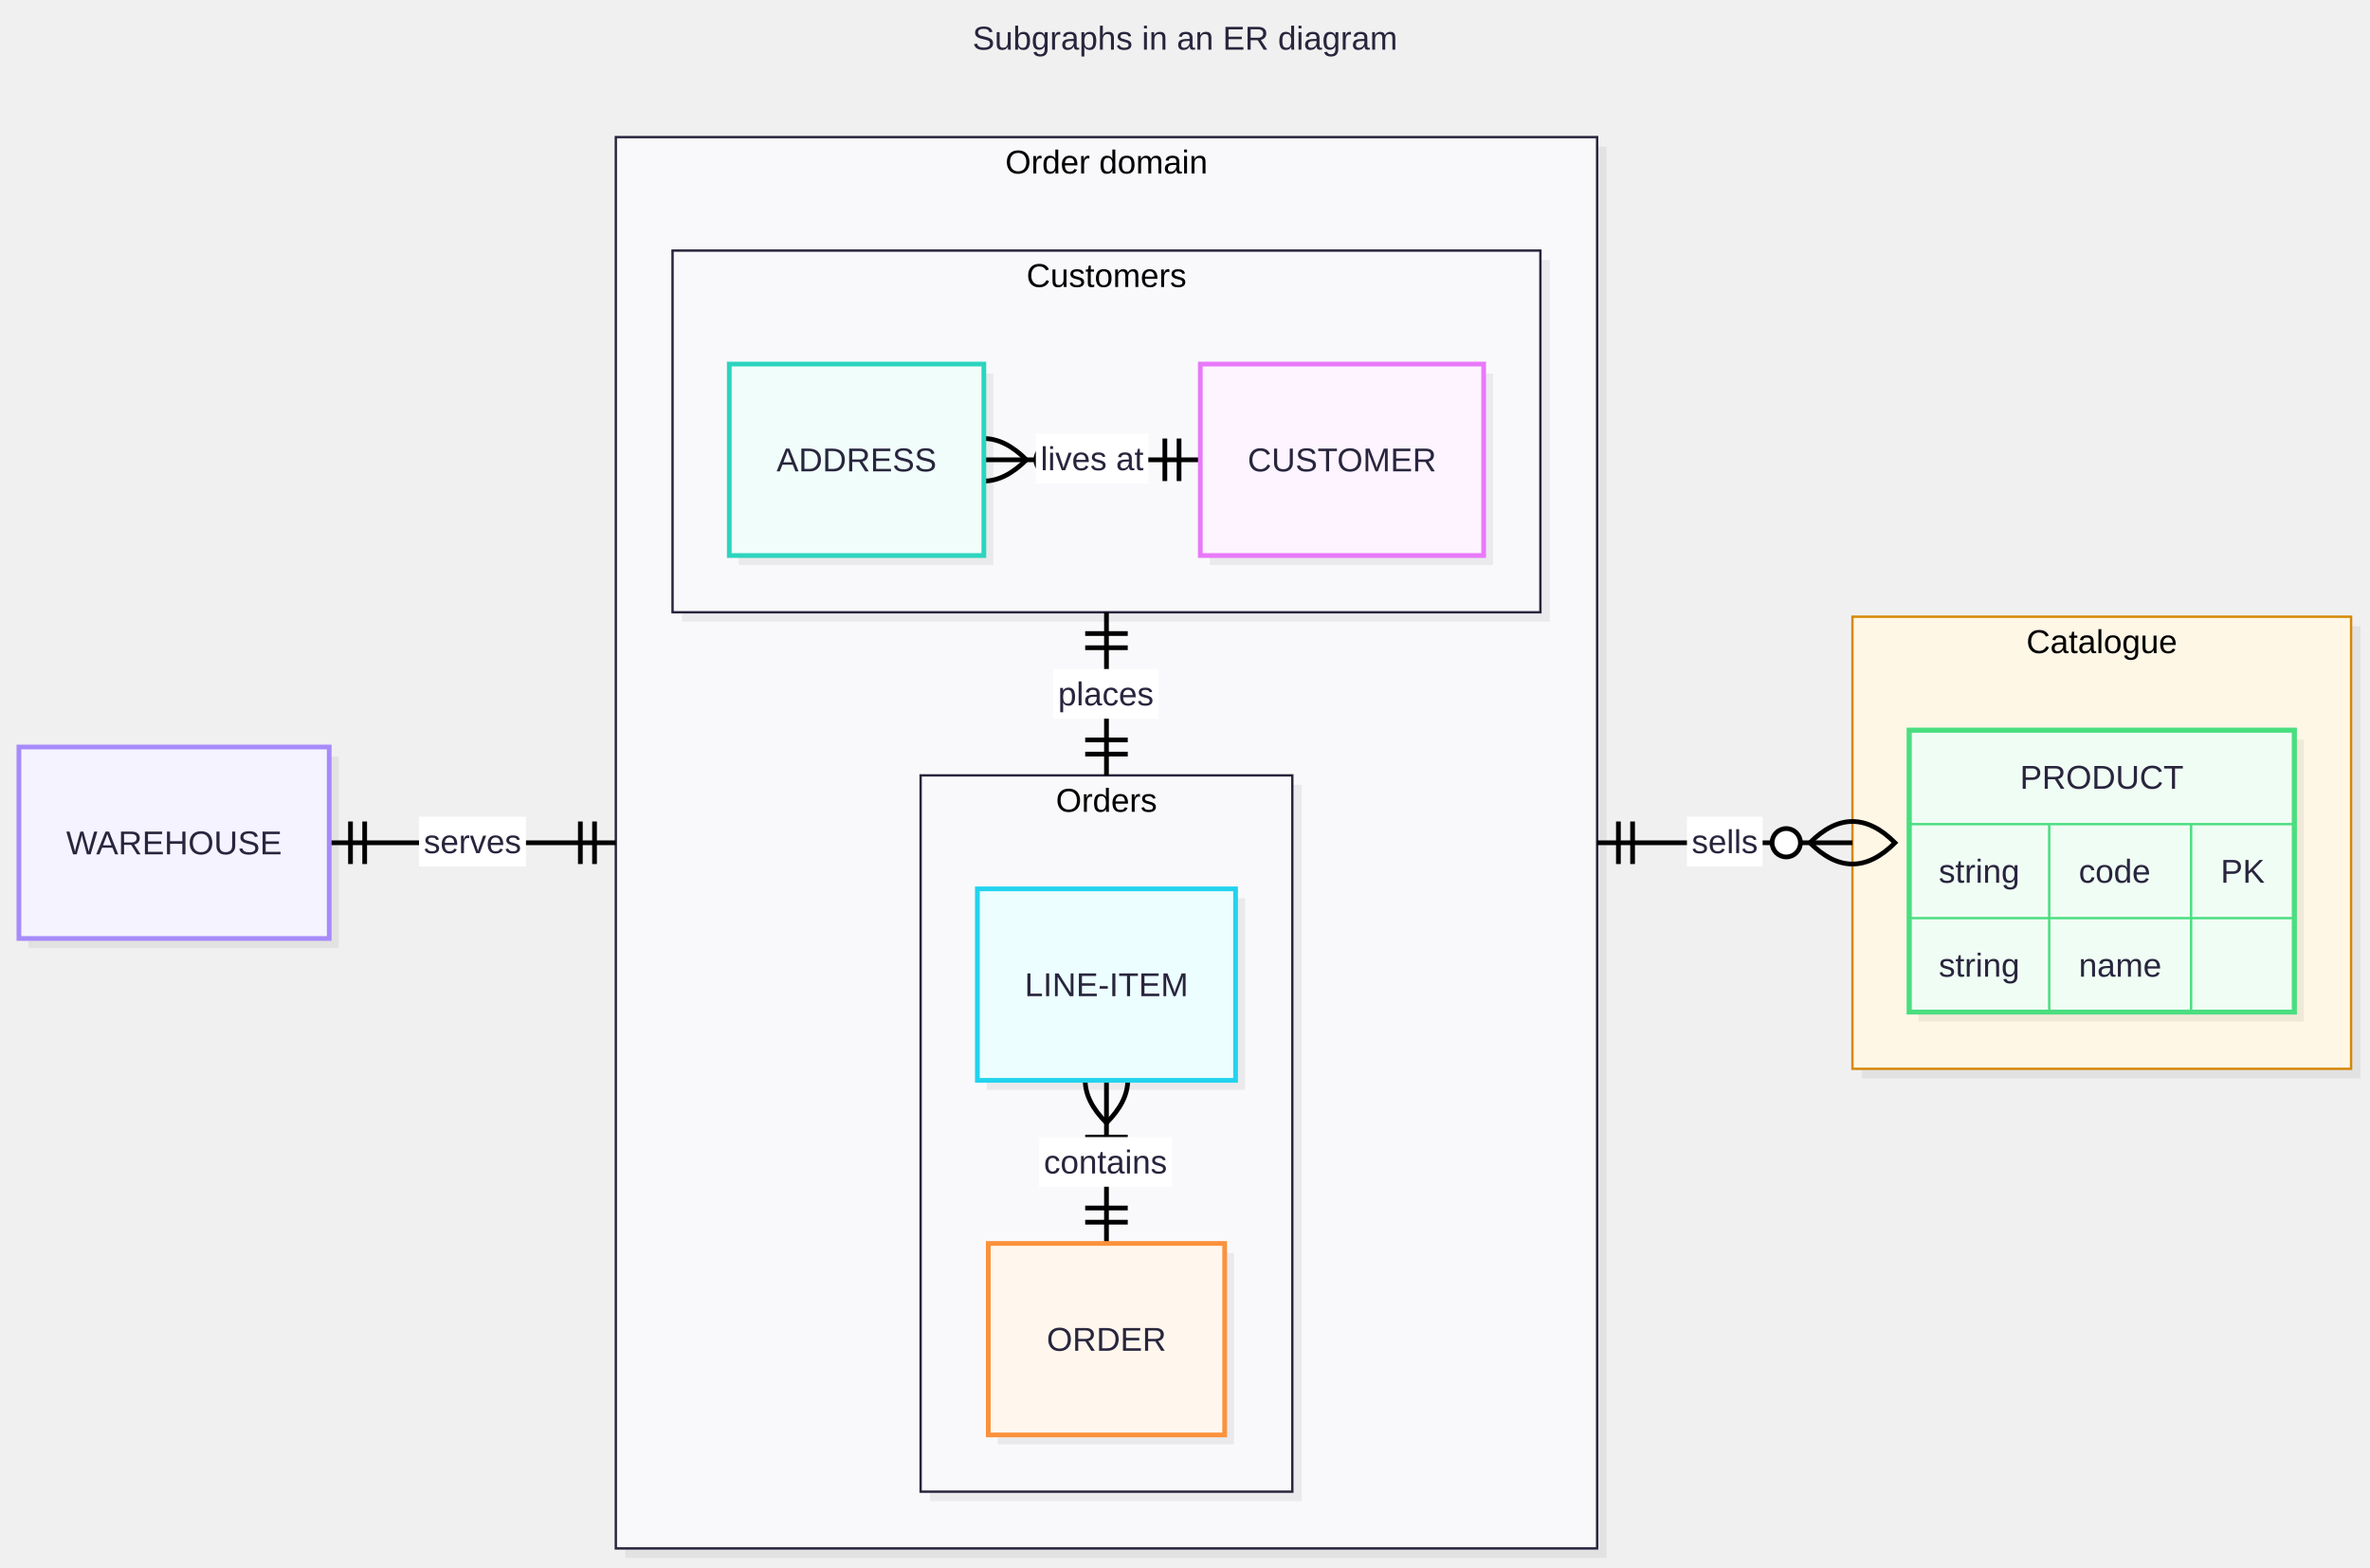
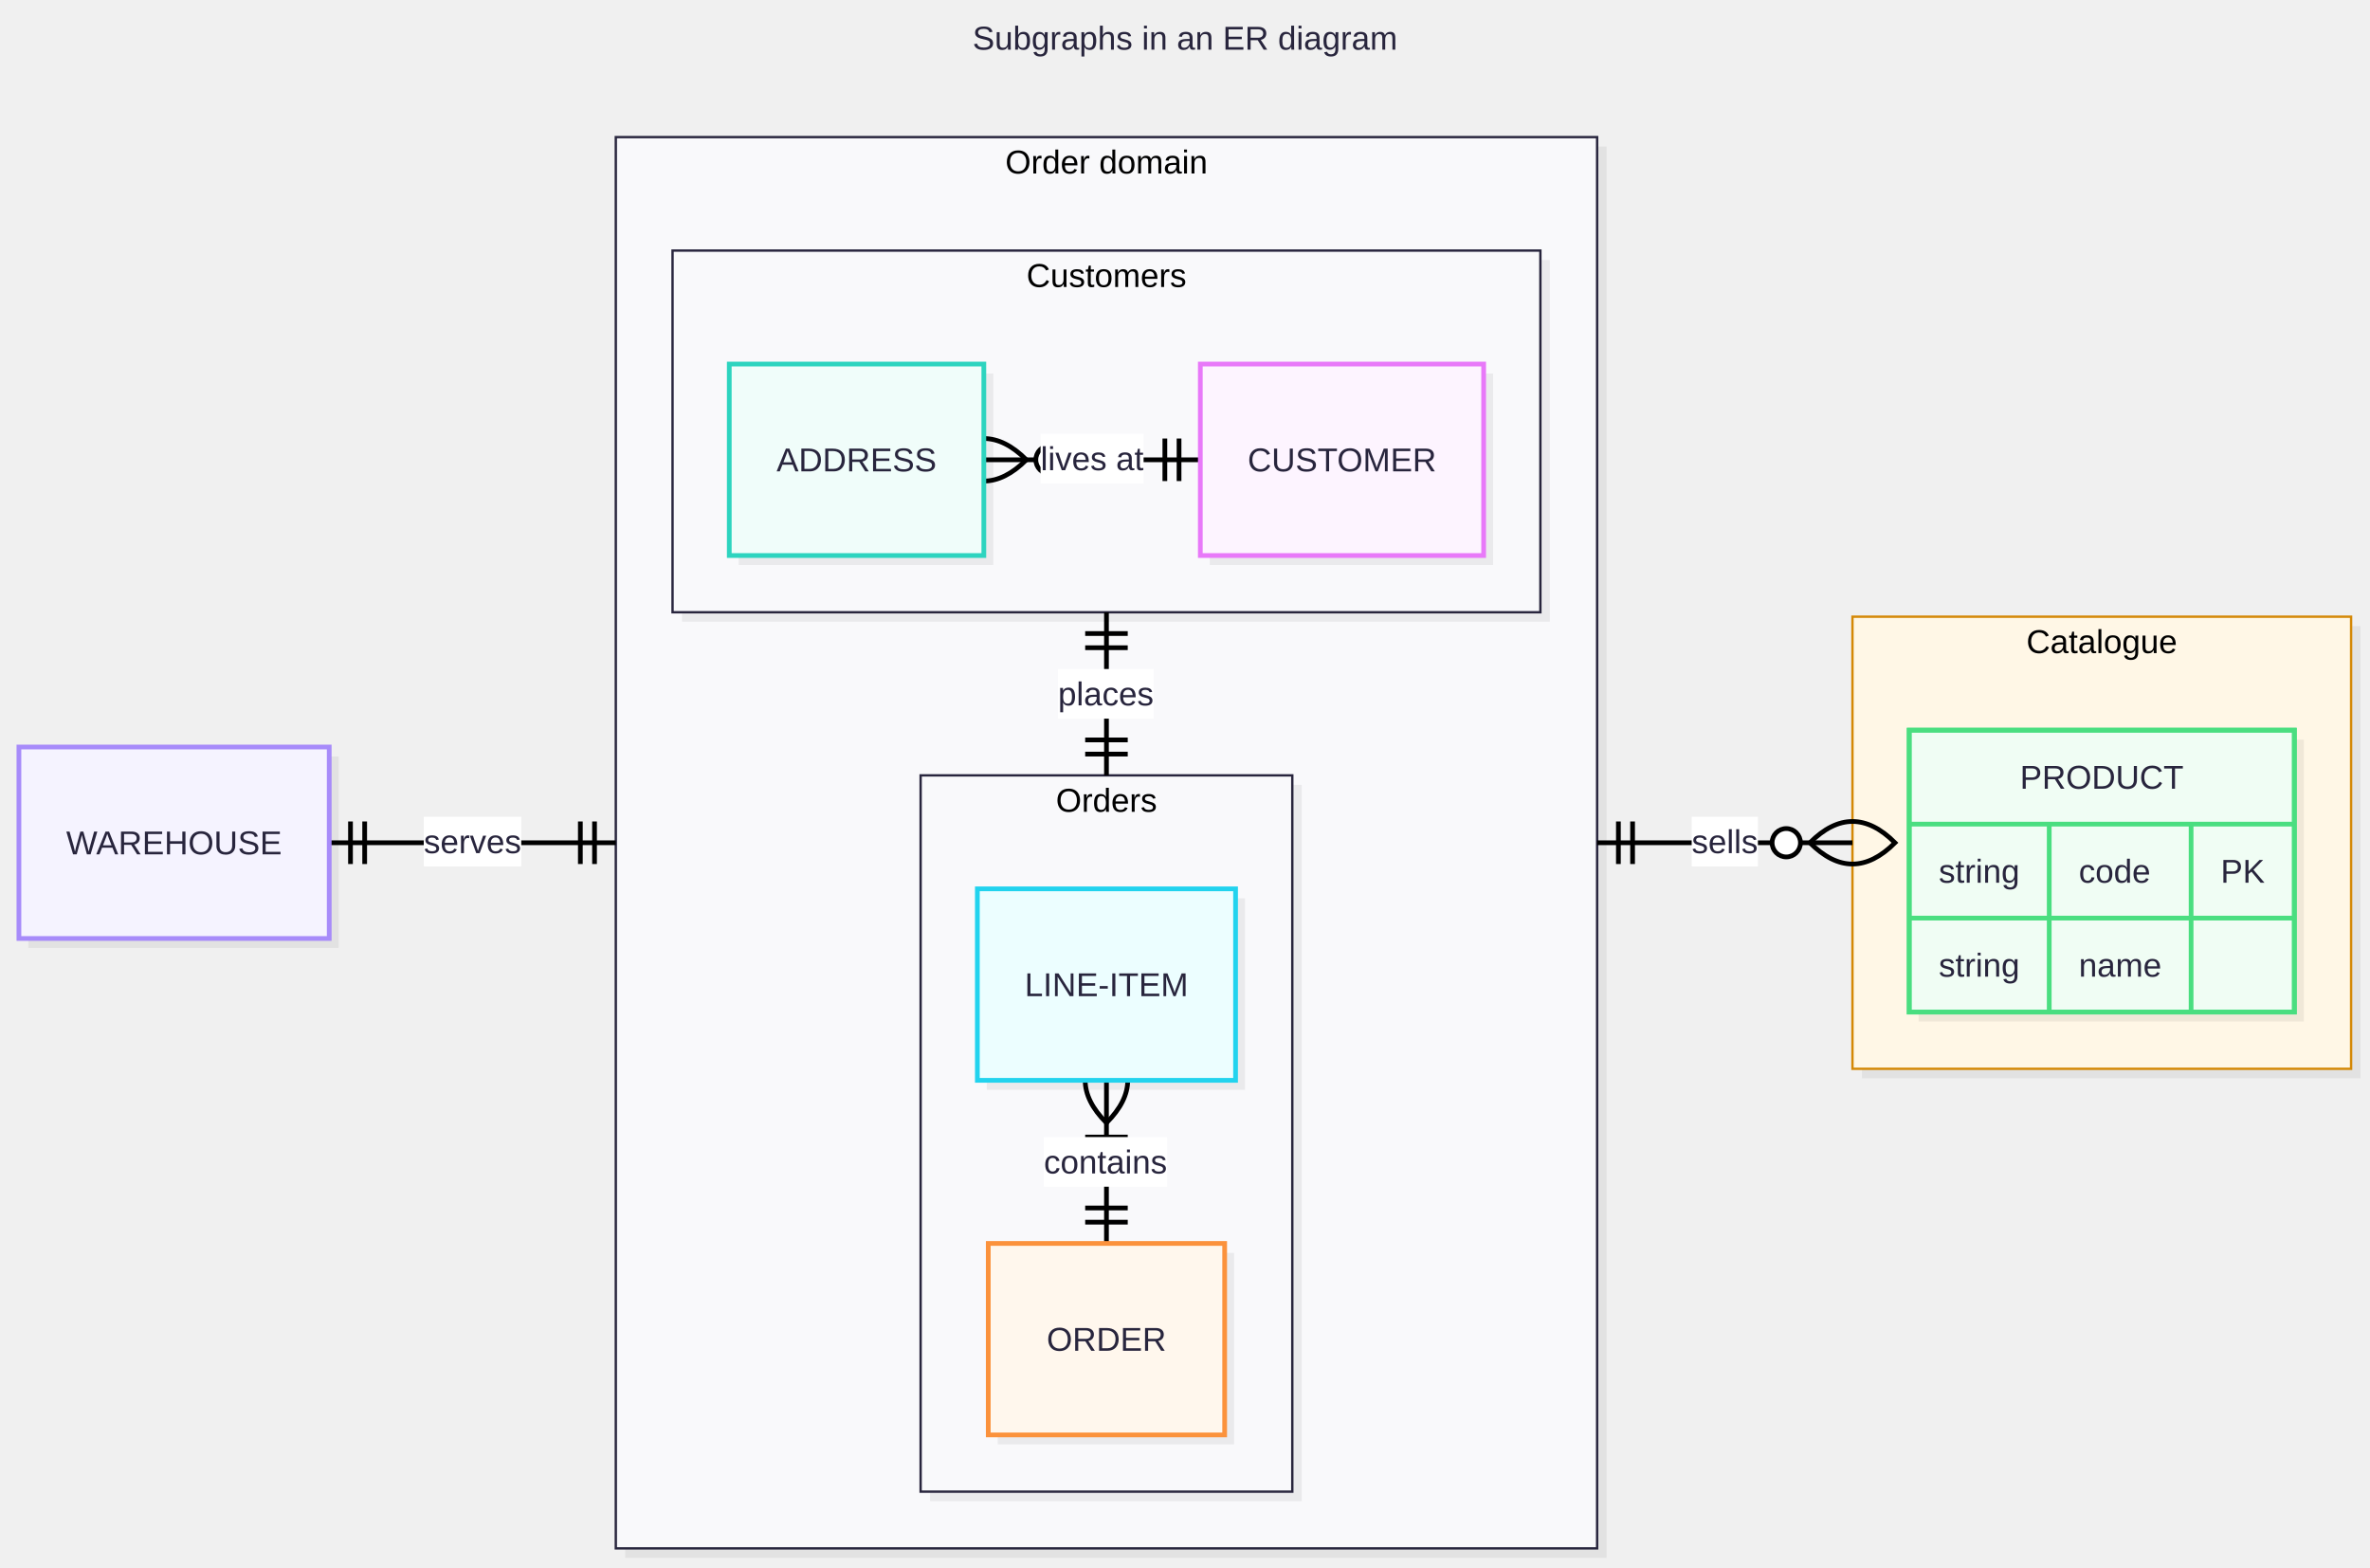
- <svg xmlns="http://www.w3.org/2000/svg" id="my-svg" width="100%" class="erDiagram" style="max-width: 1002.551px; background-color: white;" viewBox="-8 -58 1002.551 663" role="graphics-document document" aria-roledescription="er">
+ <svg xmlns="http://www.w3.org/2000/svg" id="my-svg" width="100%" class="erDiagram" style="max-width: 1002.565px; background-color: white;" viewBox="-8 -58 1002.565 663" role="graphics-document document" aria-roledescription="er">
  <style>#my-svg{font-family:"Recursive Variable", arial, sans-serif;font-size:16px;}#my-svg text{font-family:"Recursive Variable", arial, sans-serif;}</style>
  <g>
    <g class="clusters">
      <g id="cluster-TOP" class="cluster">
-         <rect class="drop-shadow" x="256.501" y="4" width="415.112" height="597" fill="#000000" stroke="none" opacity="0.06" />
-         <rect x="252.501" y="0" width="415.112" height="597" fill="#F9F9FB" stroke="#28253D" stroke-width="1" />
-         <text class="cluster-label" x="460.057" y="15.4" text-anchor="middle" font-size="14" fill="#000000">Order domain</text>
+         <rect class="drop-shadow" x="256.501" y="4" width="415.118" height="597" fill="#000000" stroke="none" opacity="0.06" />
+         <rect x="252.501" y="0" width="415.118" height="597" fill="#F9F9FB" stroke="#28253D" stroke-width="1" />
+         <text class="cluster-label" x="460.06" y="15.4" text-anchor="middle" font-size="14" fill="#000000">Order domain</text>
      </g>
      <g id="cluster-Catalogue" class="cluster">
-         <rect class="drop-shadow" x="779.62" y="206.875" width="210.931" height="191.25" fill="#000000" stroke="none" opacity="0.06" />
-         <rect x="775.62" y="202.875" width="210.931" height="191.25" fill="#fff7e6" stroke="#d48806" stroke-width="1" />
-         <text class="cluster-label" x="881.085" y="218.275" text-anchor="middle" font-size="14" fill="#000000">Catalogue</text>
+         <rect class="drop-shadow" x="779.635" y="206.875" width="210.931" height="191.25" fill="#000000" stroke="none" opacity="0.06" />
+         <rect x="775.635" y="202.875" width="210.931" height="191.25" fill="#fff7e6" stroke="#d48806" stroke-width="1" />
+         <text class="cluster-label" x="881.1" y="218.275" text-anchor="middle" font-size="14" fill="#000000">Catalogue</text>
      </g>
      <g id="cluster-B1" class="cluster">
-         <rect class="drop-shadow" x="280.501" y="52" width="367.112" height="153" fill="#000000" stroke="none" opacity="0.06" />
-         <rect x="276.501" y="48" width="367.112" height="153" fill="#F9F9FB" stroke="#28253D" stroke-width="1" />
-         <text class="cluster-label" x="460.057" y="63.4" text-anchor="middle" font-size="14" fill="#000000">Customers</text>
+         <rect class="drop-shadow" x="280.501" y="52" width="367.118" height="153" fill="#000000" stroke="none" opacity="0.06" />
+         <rect x="276.501" y="48" width="367.118" height="153" fill="#F9F9FB" stroke="#28253D" stroke-width="1" />
+         <text class="cluster-label" x="460.06" y="63.4" text-anchor="middle" font-size="14" fill="#000000">Customers</text>
      </g>
      <g id="cluster-B2" class="cluster">
-         <rect class="drop-shadow" x="385.443" y="274" width="157.228" height="303" fill="#000000" stroke="none" opacity="0.06" />
-         <rect x="381.443" y="270" width="157.228" height="303" fill="#F9F9FB" stroke="#28253D" stroke-width="1" />
-         <text class="cluster-label" x="460.057" y="285.4" text-anchor="middle" font-size="14" fill="#000000">Orders</text>
+         <rect class="drop-shadow" x="385.446" y="274" width="157.228" height="303" fill="#000000" stroke="none" opacity="0.06" />
+         <rect x="381.446" y="270" width="157.228" height="303" fill="#F9F9FB" stroke="#28253D" stroke-width="1" />
+         <text class="cluster-label" x="460.06" y="285.4" text-anchor="middle" font-size="14" fill="#000000">Orders</text>
      </g>
    </g>
    <g class="edgePaths">
      <g id="L-CUSTOMER-ADDRESS-0" class="edgePath">
-         <path class="flowchart-link LS-CUSTOMER LE-ADDRESS" d="M499.756,136.5L408.184,136.5" fill="none" stroke="#000000" stroke-width="2" />
+         <path class="flowchart-link LS-CUSTOMER LE-ADDRESS" d="M499.762,136.5L408.184,136.5" fill="none" stroke="#000000" stroke-width="2" />
        <circle class="marker" cx="436.184" cy="136.5" r="6" fill="#ffffff" stroke="#000000" stroke-width="2" />
        <path class="marker" d="M426.184,136.5C414.184,148.5,402.184,148.5,390.184,136.5C402.184,124.5,414.184,124.5,426.184,136.5" fill="none" stroke="#000000" stroke-width="2" />
-         <path class="marker" d="M490.756,145.5L490.756,127.5M484.756,145.5L484.756,127.5" fill="none" stroke="#000000" stroke-width="2" />
+         <path class="marker" d="M490.762,145.5L490.762,127.5M484.762,145.5L484.762,127.5" fill="none" stroke="#000000" stroke-width="2" />
      </g>
      <g id="L-ORDER-LINE-ITEM-1" class="edgePath">
-         <path class="flowchart-link LS-ORDER LE-LINE-ITEM" d="M460.057,468L460.057,399" fill="none" stroke="#000000" stroke-width="2" />
-         <path class="marker" d="M451.057,423L469.057,423" fill="none" stroke="#000000" stroke-width="2" />
-         <path class="marker" d="M460.057,417C448.057,405,448.057,393,460.057,381C472.057,393,472.057,405,460.057,417" fill="none" stroke="#000000" stroke-width="2" />
-         <path class="marker" d="M451.057,459L469.057,459M451.057,453L469.057,453" fill="none" stroke="#000000" stroke-width="2" />
+         <path class="flowchart-link LS-ORDER LE-LINE-ITEM" d="M460.06,468L460.06,399" fill="none" stroke="#000000" stroke-width="2" />
+         <path class="marker" d="M451.06,423L469.06,423" fill="none" stroke="#000000" stroke-width="2" />
+         <path class="marker" d="M460.06,417C448.06,405,448.06,393,460.06,381C472.06,393,472.06,405,460.06,417" fill="none" stroke="#000000" stroke-width="2" />
+         <path class="marker" d="M451.06,459L469.06,459M451.06,453L469.06,453" fill="none" stroke="#000000" stroke-width="2" />
      </g>
      <g id="L-WAREHOUSE-TOP-2" class="edgePath">
        <path class="flowchart-link LS-WAREHOUSE LE-TOP" d="M131.267,298.5L252.501,298.5" fill="none" stroke="#000000" stroke-width="2" />
        <path class="marker" d="M237.501,289.5L237.501,307.5M243.501,289.5L243.501,307.5" fill="none" stroke="#000000" stroke-width="2" />
        <path class="marker" d="M140.267,289.5L140.267,307.5M146.267,289.5L146.267,307.5" fill="none" stroke="#000000" stroke-width="2" />
      </g>
      <g id="L-TOP-Catalogue-3" class="edgePath">
-         <path class="flowchart-link LS-TOP LE-Catalogue" d="M667.613,298.5L775.62,298.5" fill="none" stroke="#000000" stroke-width="2" />
-         <circle class="marker" cx="747.62" cy="298.5" r="6" fill="#ffffff" stroke="#000000" stroke-width="2" />
-         <path class="marker" d="M757.62,298.5C769.62,286.5,781.62,286.5,793.62,298.5C781.62,310.5,769.62,310.5,757.62,298.5" fill="none" stroke="#000000" stroke-width="2" />
-         <path class="marker" d="M676.613,289.5L676.613,307.5M682.613,289.5L682.613,307.5" fill="none" stroke="#000000" stroke-width="2" />
+         <path class="flowchart-link LS-TOP LE-Catalogue" d="M667.619,298.5L775.635,298.5" fill="none" stroke="#000000" stroke-width="2" />
+         <circle class="marker" cx="747.635" cy="298.5" r="6" fill="#ffffff" stroke="#000000" stroke-width="2" />
+         <path class="marker" d="M757.635,298.5C769.635,286.5,781.635,286.5,793.635,298.5C781.635,310.5,769.635,310.5,757.635,298.5" fill="none" stroke="#000000" stroke-width="2" />
+         <path class="marker" d="M676.619,289.5L676.619,307.5M682.619,289.5L682.619,307.5" fill="none" stroke="#000000" stroke-width="2" />
      </g>
      <g id="L-B1-B2-4" class="edgePath">
-         <path class="flowchart-link LS-B1 LE-B2" d="M460.057,201L460.057,270" fill="none" stroke="#000000" stroke-width="2" />
-         <path class="marker" d="M469.057,255L451.057,255M469.057,261L451.057,261" fill="none" stroke="#000000" stroke-width="2" />
-         <path class="marker" d="M469.057,210L451.057,210M469.057,216L451.057,216" fill="none" stroke="#000000" stroke-width="2" />
+         <path class="flowchart-link LS-B1 LE-B2" d="M460.06,201L460.06,270" fill="none" stroke="#000000" stroke-width="2" />
+         <path class="marker" d="M469.06,255L451.06,255M469.06,261L451.06,261" fill="none" stroke="#000000" stroke-width="2" />
+         <path class="marker" d="M469.06,210L451.06,210M469.06,216L451.06,216" fill="none" stroke="#000000" stroke-width="2" />
      </g>
    </g>
    <g class="edgeLabels">
      <g class="edgeLabel">
-         <rect x="430.184" y="125.5" width="47.572" height="21" fill="#FFFFFF" stroke="none" />
-         <text x="453.97" y="140.9" text-anchor="middle" font-size="14" fill="#28253D">lives at</text>
+         <rect x="432.184" y="125.5" width="43.578" height="21" fill="#FFFFFF" stroke="none" />
+         <text x="453.973" y="140.9" text-anchor="middle" font-size="14" fill="#28253D">lives at</text>
      </g>
      <g class="edgeLabel">
-         <rect x="431.557" y="423" width="56.145" height="21" fill="#FFFFFF" stroke="none" />
-         <text x="459.629" y="438.4" text-anchor="middle" font-size="14" fill="#28253D">contains</text>
+         <rect x="433.56" y="423" width="52.156" height="21" fill="#FFFFFF" stroke="none" />
+         <text x="459.638" y="438.4" text-anchor="middle" font-size="14" fill="#28253D">contains</text>
      </g>
      <g class="edgeLabel">
-         <rect x="169.267" y="287.5" width="45.234" height="21" fill="#FFFFFF" stroke="none" />
+         <rect x="171.267" y="287.5" width="41.234" height="21" fill="#FFFFFF" stroke="none" />
        <text x="191.884" y="302.9" text-anchor="middle" font-size="14" fill="#28253D">serves</text>
      </g>
      <g class="edgeLabel">
-         <rect x="705.613" y="287.5" width="32.007" height="21" fill="#FFFFFF" stroke="none" />
-         <text x="721.617" y="302.9" text-anchor="middle" font-size="14" fill="#28253D">sells</text>
+         <rect x="707.619" y="287.5" width="28.016" height="21" fill="#FFFFFF" stroke="none" />
+         <text x="721.627" y="302.9" text-anchor="middle" font-size="14" fill="#28253D">sells</text>
      </g>
      <g class="edgeLabel">
-         <rect x="437.557" y="225" width="44.469" height="21" fill="#FFFFFF" stroke="none" />
-         <text x="459.792" y="240.4" text-anchor="middle" font-size="14" fill="#28253D">places</text>
+         <rect x="439.56" y="225" width="40.469" height="21" fill="#FFFFFF" stroke="none" />
+         <text x="459.794" y="240.4" text-anchor="middle" font-size="14" fill="#28253D">places</text>
      </g>
    </g>
    <g class="nodes">
      <g id="entity-CUSTOMER-0" class="node default">
-         <rect class="drop-shadow" x="503.756" y="100" width="119.857" height="81" fill="#000000" stroke="none" opacity="0.06" />
-         <rect class="basic label-container" x="499.756" y="96" width="119.857" height="81" fill="#FDF4FF" stroke="#E879F9" stroke-width="2" />
-         <text class="nodeLabel" x="559.685" y="141.4" text-anchor="middle" font-size="14" fill="#28253D">CUSTOMER</text>
+         <rect class="drop-shadow" x="503.762" y="100" width="119.857" height="81" fill="#000000" stroke="none" opacity="0.06" />
+         <rect class="basic label-container" x="499.762" y="96" width="119.857" height="81" fill="#FDF4FF" stroke="#E879F9" stroke-width="2" />
+         <text class="nodeLabel" x="559.69" y="141.4" text-anchor="middle" font-size="14" fill="#28253D">CUSTOMER</text>
      </g>
      <g id="entity-ADDRESS-1" class="node default">
        <rect class="drop-shadow" x="304.501" y="100" width="107.683" height="81" fill="#000000" stroke="none" opacity="0.06" />
        <rect class="basic label-container" x="300.501" y="96" width="107.683" height="81" fill="#F0FDFA" stroke="#2DD4BF" stroke-width="2" />
        <text class="nodeLabel" x="354.342" y="141.4" text-anchor="middle" font-size="14" fill="#28253D">ADDRESS</text>
      </g>
      <g id="entity-ORDER-2" class="node default">
-         <rect class="drop-shadow" x="414.057" y="472" width="100" height="81" fill="#000000" stroke="none" opacity="0.06" />
-         <rect class="basic label-container" x="410.057" y="468" width="100" height="81" fill="#FFF7ED" stroke="#FB923C" stroke-width="2" />
-         <text class="nodeLabel" x="460.057" y="513.4" text-anchor="middle" font-size="14" fill="#28253D">ORDER</text>
+         <rect class="drop-shadow" x="414.06" y="472" width="100" height="81" fill="#000000" stroke="none" opacity="0.06" />
+         <rect class="basic label-container" x="410.06" y="468" width="100" height="81" fill="#FFF7ED" stroke="#FB923C" stroke-width="2" />
+         <text class="nodeLabel" x="460.06" y="513.4" text-anchor="middle" font-size="14" fill="#28253D">ORDER</text>
      </g>
      <g id="entity-LINE-ITEM-3" class="node default">
-         <rect class="drop-shadow" x="409.443" y="322" width="109.228" height="81" fill="#000000" stroke="none" opacity="0.06" />
-         <rect class="basic label-container" x="405.443" y="318" width="109.228" height="81" fill="#ECFEFF" stroke="#22D3EE" stroke-width="2" />
-         <text class="nodeLabel" x="460.057" y="363.4" text-anchor="middle" font-size="14" fill="#28253D">LINE-ITEM</text>
+         <rect class="drop-shadow" x="409.446" y="322" width="109.228" height="81" fill="#000000" stroke="none" opacity="0.06" />
+         <rect class="basic label-container" x="405.446" y="318" width="109.228" height="81" fill="#ECFEFF" stroke="#22D3EE" stroke-width="2" />
+         <text class="nodeLabel" x="460.06" y="363.4" text-anchor="middle" font-size="14" fill="#28253D">LINE-ITEM</text>
      </g>
      <g id="entity-PRODUCT-4" class="node default">
-         <rect class="drop-shadow" x="803.62" y="254.875" width="162.931" height="119.25" fill="#000000" stroke="none" opacity="0.06" />
-         <rect class="basic label-container" x="799.62" y="250.875" width="162.931" height="119.25" fill="#F0FDF4" stroke="#4ADE80" stroke-width="2" />
-         <text class="nodeLabel" x="881.085" y="275.65" text-anchor="middle" font-size="14" fill="#28253D">PRODUCT</text>
-         <path d="M799.62,290.625L962.551,290.625" fill="none" stroke="#4ADE80" stroke-width="1" />
-         <text class="label" x="812.12" y="315.4" text-anchor="start" font-size="14" fill="#28253D">string</text>
-         <text class="label" x="871.354" y="315.4" text-anchor="start" font-size="14" fill="#28253D">code</text>
-         <text class="label" x="931.375" y="315.4" text-anchor="start" font-size="14" fill="#28253D">PK</text>
-         <path d="M799.62,330.375L962.551,330.375" fill="none" stroke="#4ADE80" stroke-width="1" />
-         <text class="label" x="812.12" y="355.15" text-anchor="start" font-size="14" fill="#28253D">string</text>
-         <text class="label" x="871.354" y="355.15" text-anchor="start" font-size="14" fill="#28253D">name</text>
-         <path d="M858.854,290.625L858.854,370.125" fill="none" stroke="#4ADE80" stroke-width="1" />
-         <path d="M918.875,290.625L918.875,370.125" fill="none" stroke="#4ADE80" stroke-width="1" />
-         <rect x="799.62" y="250.875" width="162.931" height="119.25" fill="none" stroke="#4ADE80" stroke-width="2" />
+         <rect class="drop-shadow" x="803.635" y="254.875" width="162.931" height="119.25" fill="#000000" stroke="none" opacity="0.06" />
+         <rect class="basic label-container" x="799.635" y="250.875" width="162.931" height="119.25" fill="#F0FDF4" stroke="#4ADE80" stroke-width="2" />
+         <text class="nodeLabel" x="881.1" y="275.65" text-anchor="middle" font-size="14" fill="#28253D">PRODUCT</text>
+         <path d="M799.635,290.625L962.565,290.625" fill="none" stroke="#4ADE80" stroke-width="2" />
+         <text class="label" x="812.135" y="315.4" text-anchor="start" font-size="14" fill="#28253D">string</text>
+         <text class="label" x="871.369" y="315.4" text-anchor="start" font-size="14" fill="#28253D">code</text>
+         <text class="label" x="931.39" y="315.4" text-anchor="start" font-size="14" fill="#28253D">PK</text>
+         <path d="M799.635,330.375L962.565,330.375" fill="none" stroke="#4ADE80" stroke-width="2" />
+         <text class="label" x="812.135" y="355.15" text-anchor="start" font-size="14" fill="#28253D">string</text>
+         <text class="label" x="871.369" y="355.15" text-anchor="start" font-size="14" fill="#28253D">name</text>
+         <path d="M858.869,290.625L858.869,370.125" fill="none" stroke="#4ADE80" stroke-width="2" />
+         <path d="M918.89,290.625L918.89,370.125" fill="none" stroke="#4ADE80" stroke-width="2" />
+         <rect x="799.635" y="250.875" width="162.931" height="119.25" fill="none" stroke="#4ADE80" stroke-width="2" />
      </g>
      <g id="entity-WAREHOUSE-5" class="node default">
        <rect class="drop-shadow" x="4" y="262" width="131.267" height="81" fill="#000000" stroke="none" opacity="0.06" />
        <rect class="basic label-container" x="0" y="258" width="131.267" height="81" fill="#F5F3FF" stroke="#A78BFA" stroke-width="2" />
        <text class="nodeLabel" x="65.633" y="303.4" text-anchor="middle" font-size="14" fill="#28253D">WAREHOUSE</text>
      </g>
    </g>
-     <text class="erDiagramTitleText" x="493.275" y="-37" text-anchor="middle" font-size="14" fill="#28253D">Subgraphs in an ER diagram</text>
+     <text class="erDiagramTitleText" x="493.283" y="-37" text-anchor="middle" font-size="14" fill="#28253D">Subgraphs in an ER diagram</text>
  </g>
</svg>
